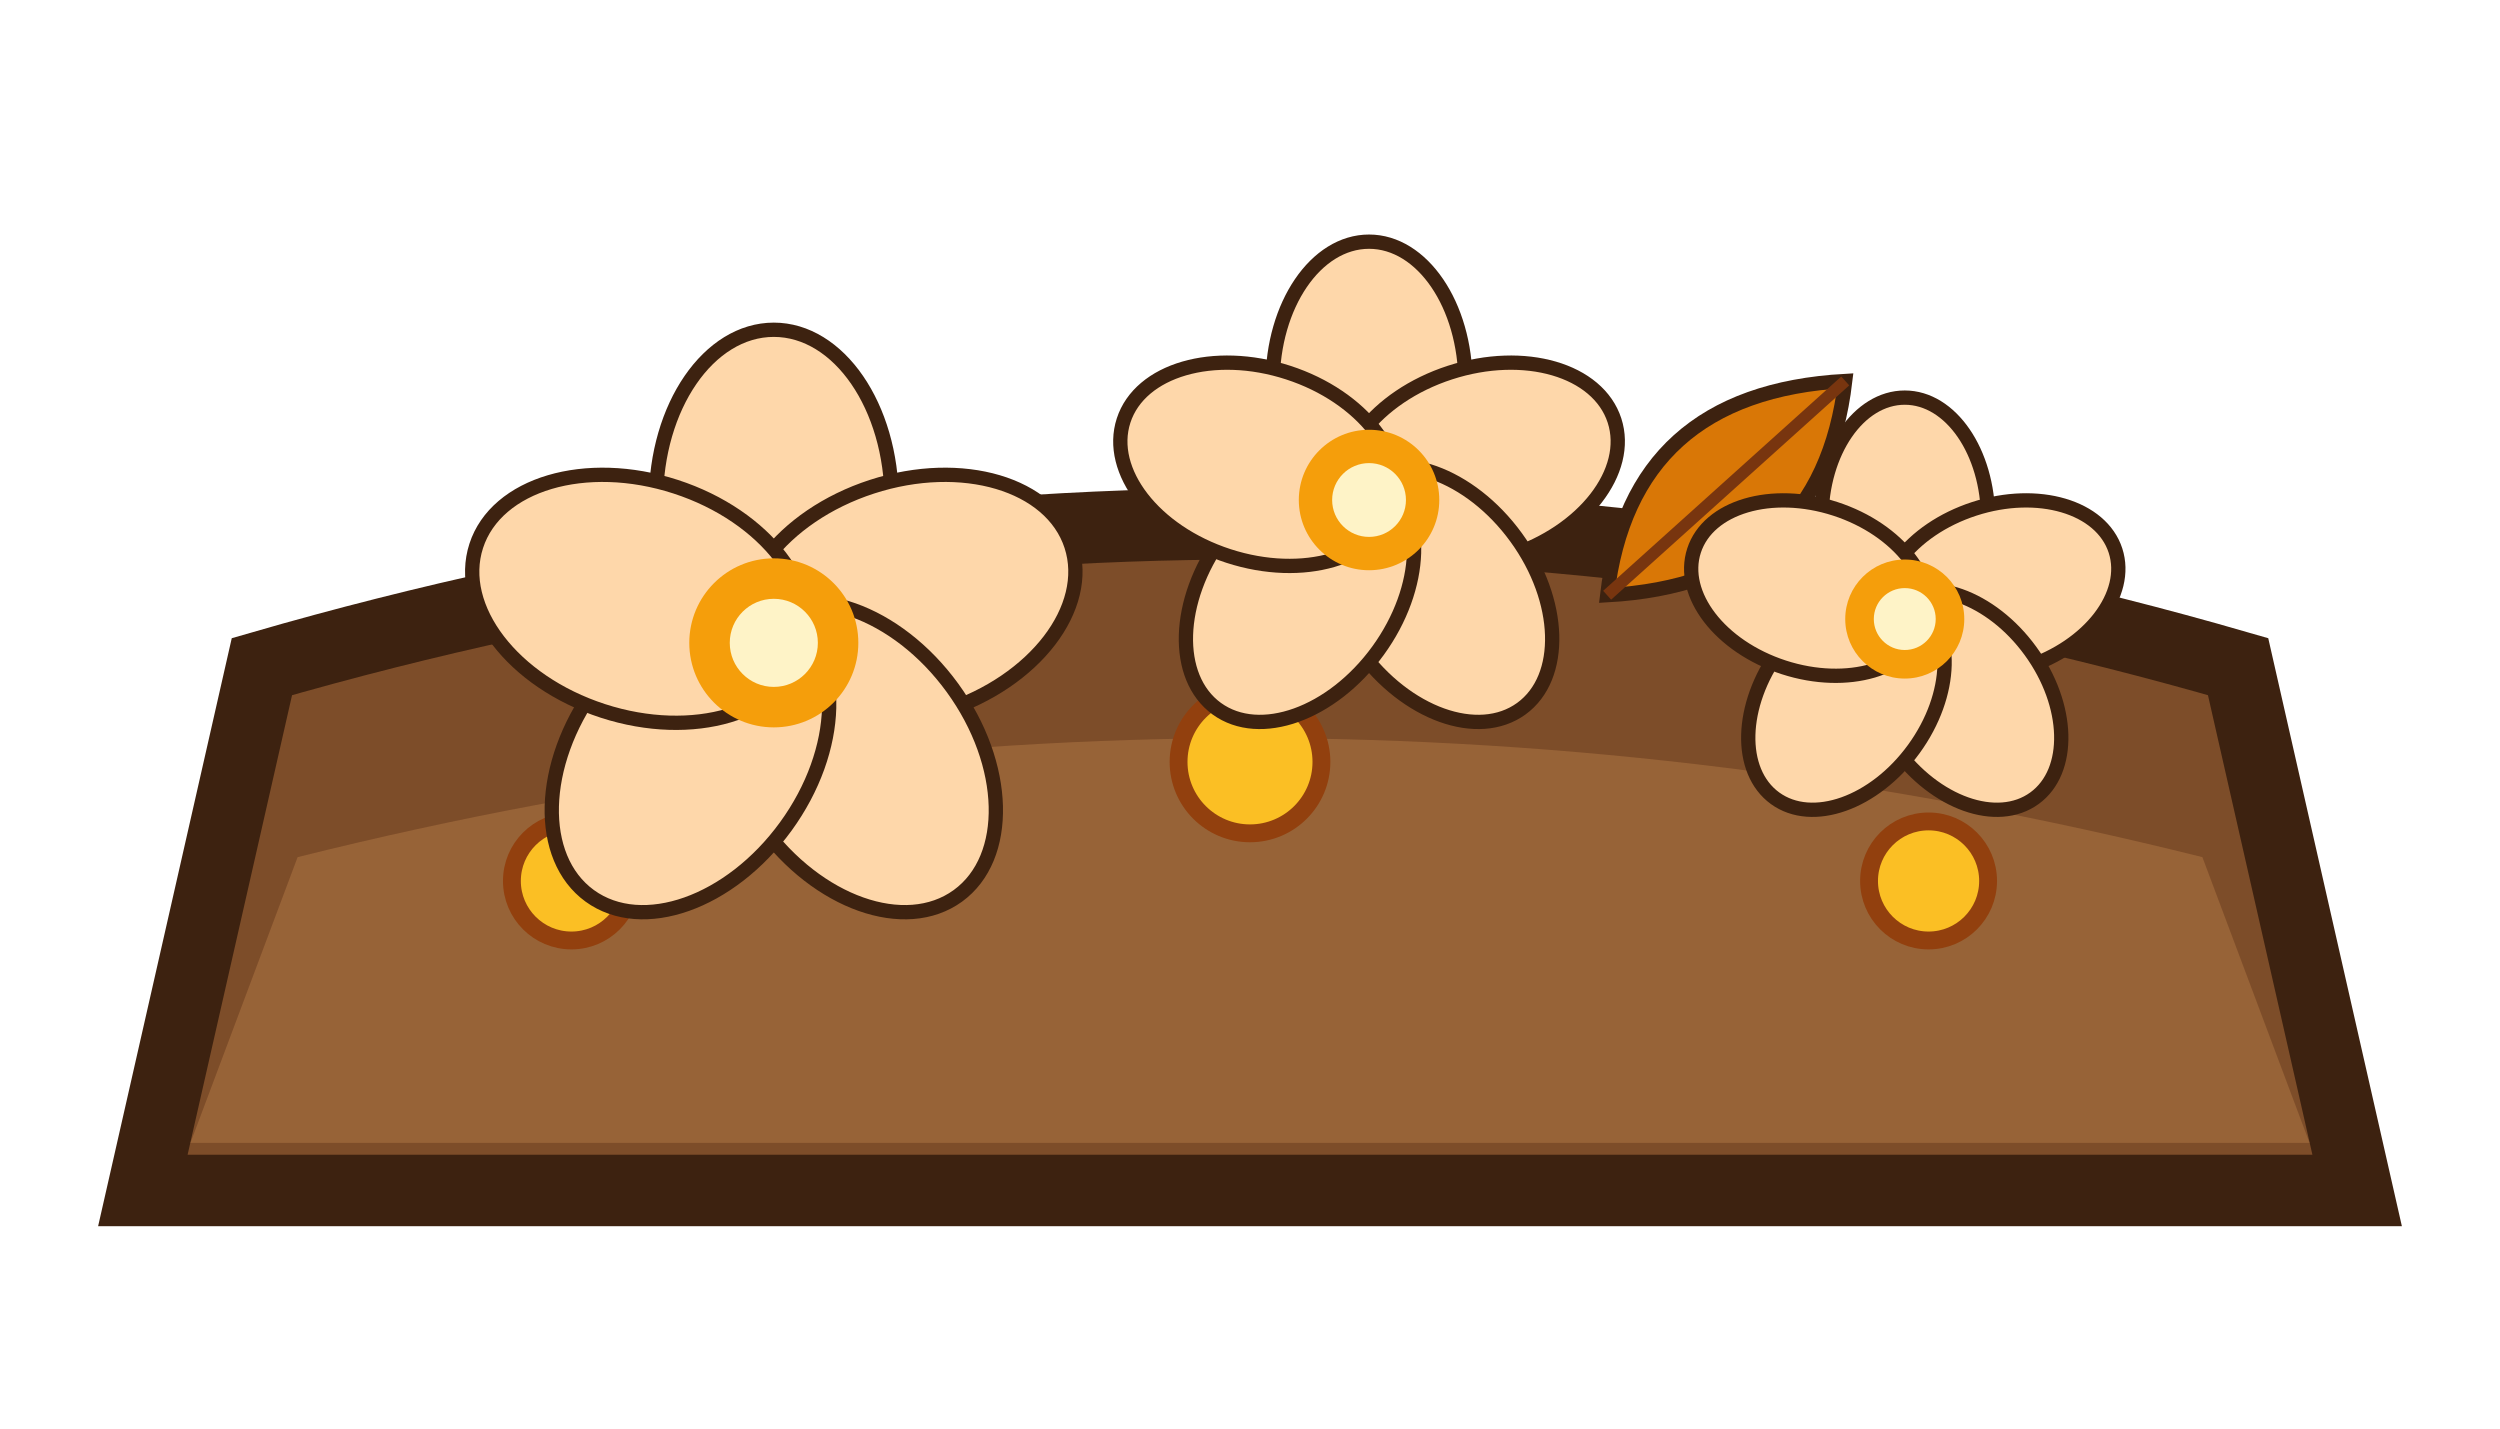
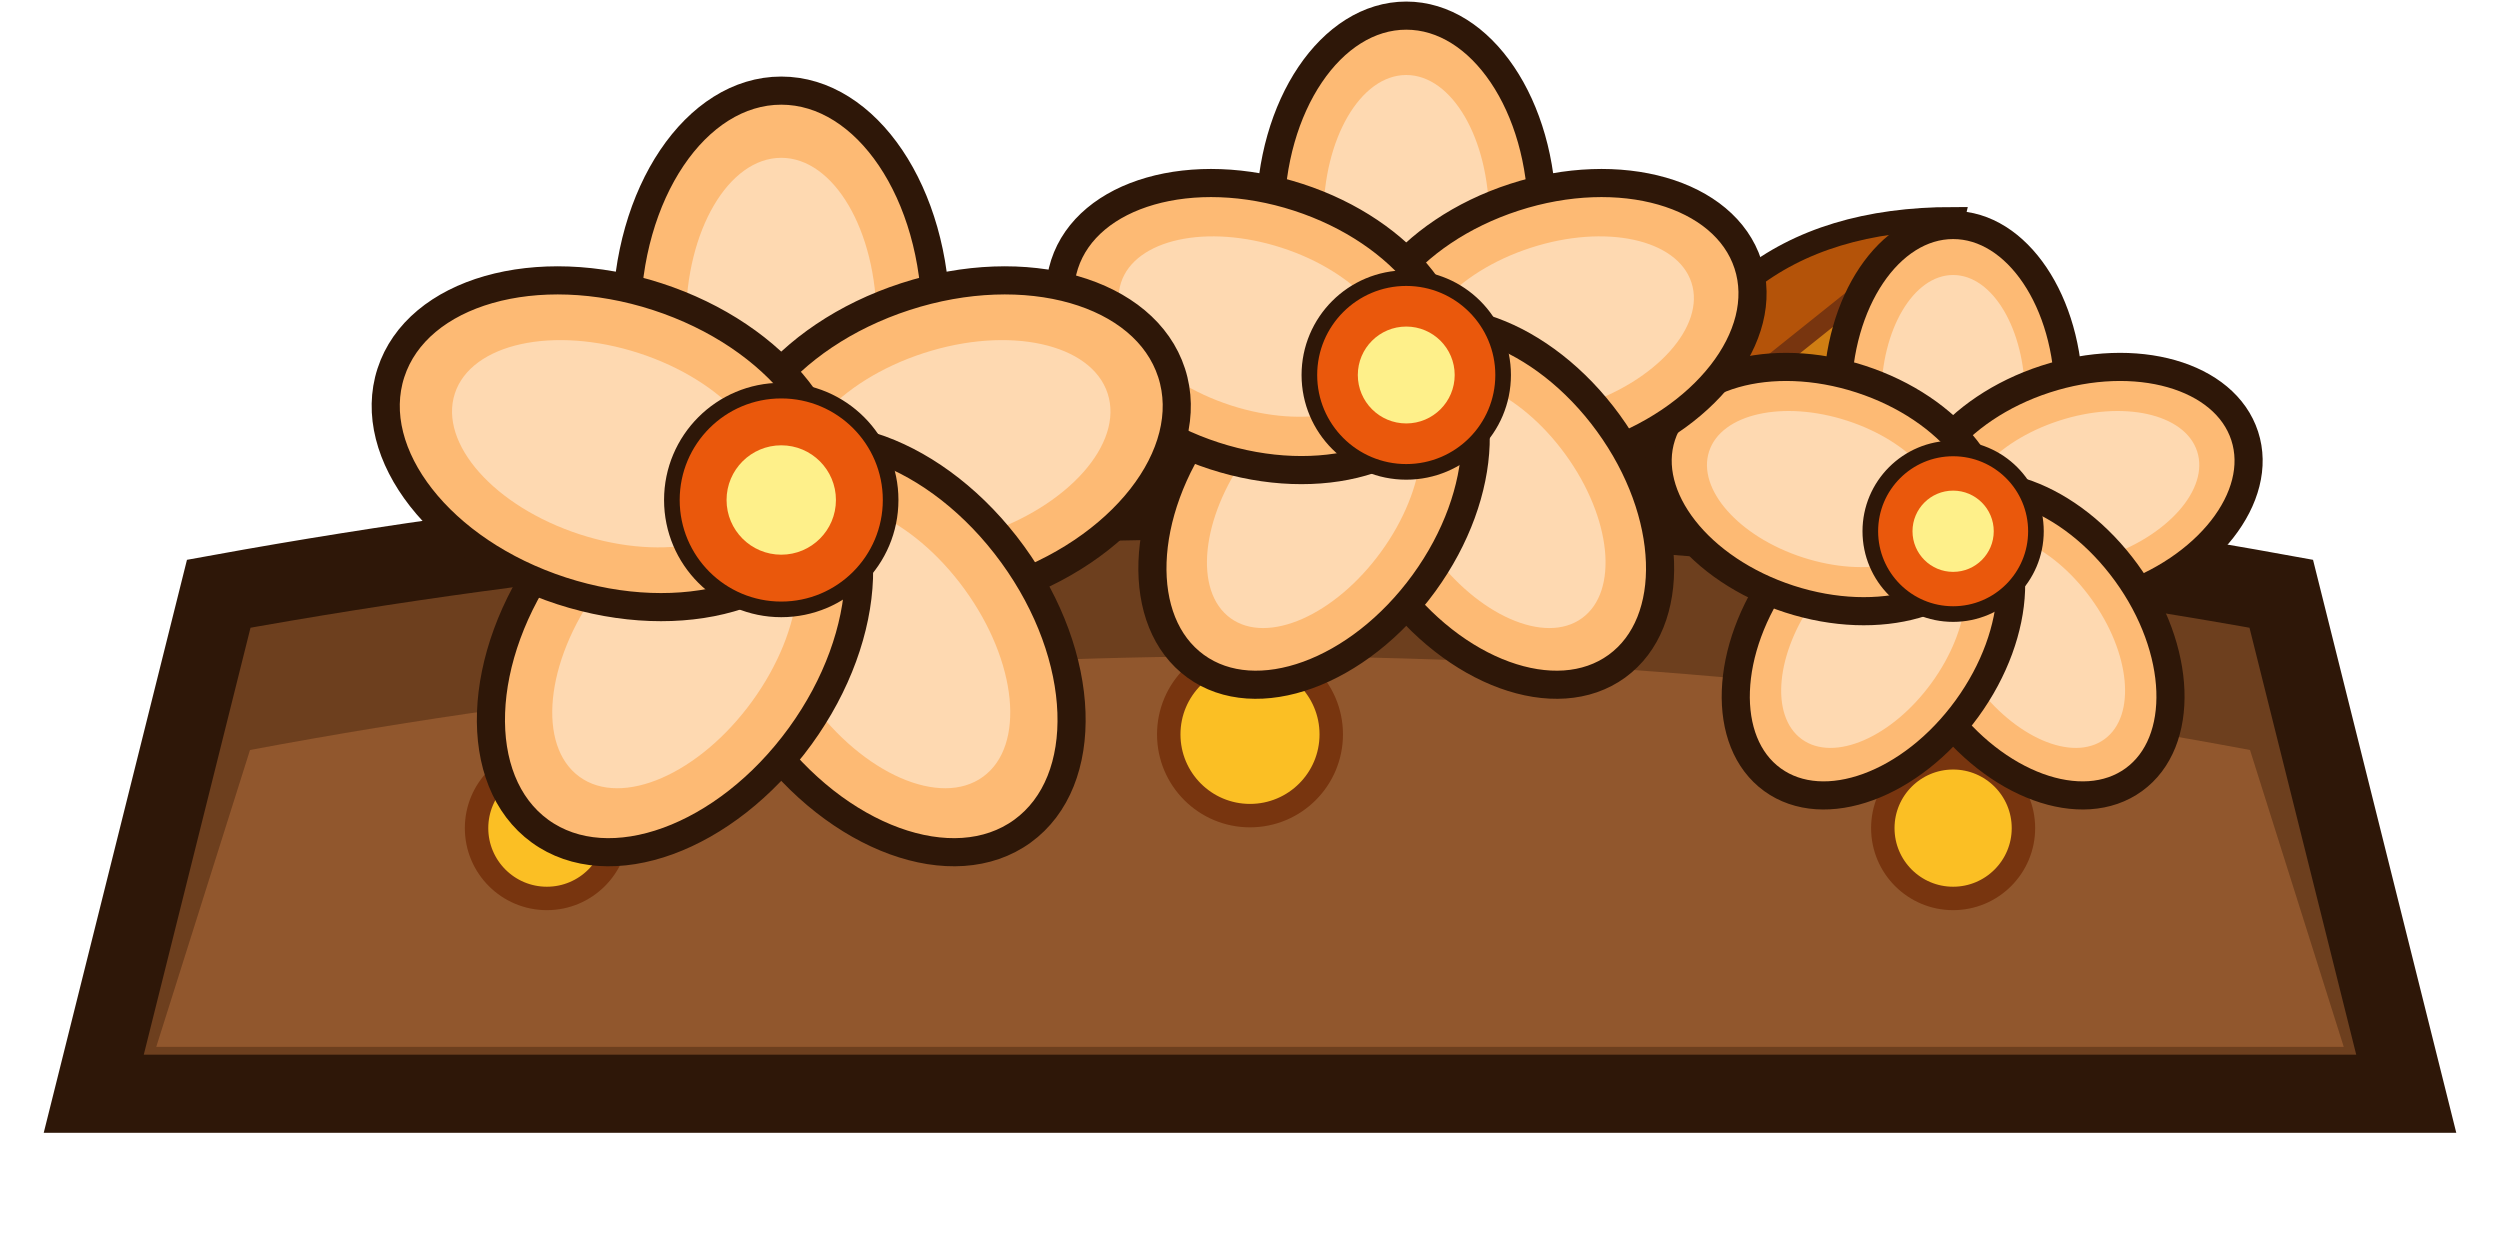
- <svg xmlns="http://www.w3.org/2000/svg" width="210" height="120" viewBox="0 0 210 120">
-   <path d="M12 100 L198 100 L188 56 Q105 32 22 56 Z" fill="#7D4D29" stroke="#3D2210" stroke-width="6" />
-   <path d="M16 96 L194 96 L185 72 Q105 52 25 72 Z" fill="#A36C3D" opacity=".7" />
-   <circle cx="48" cy="74" r="5" fill="#FBBF24" stroke="#92400E" stroke-width="1.5" />
-   <circle cx="105" cy="64" r="6" fill="#FBBF24" stroke="#92400E" stroke-width="1.5" />
-   <circle cx="162" cy="74" r="5" fill="#FBBF24" stroke="#92400E" stroke-width="1.5" />
-   <path d="M85 52 Q67 33 65 30 Q83 49 85 52 Z" fill="#D97706" stroke="#3D2210" stroke-width="1.2" />
-   <line x1="85" y1="52" x2="65" y2="30" stroke="#78350F" stroke-width="1" />
-   <path d="M135 50 Q137 33 155 32 Q153 49 135 50 Z" fill="#D97706" stroke="#3D2210" stroke-width="1.2" />
-   <line x1="135" y1="50" x2="155" y2="32" stroke="#78350F" stroke-width="1" />
-   <ellipse cx="160.0" cy="43.6" rx="7.0" ry="10.2" fill="#FED7AA" stroke="#3D2210" stroke-width="1.2" transform="rotate(0 160.0 43.6)" />
-   <ellipse cx="168.0" cy="49.4" rx="7.0" ry="10.2" fill="#FED7AA" stroke="#3D2210" stroke-width="1.2" transform="rotate(72 168.0 49.4)" />
-   <ellipse cx="164.9" cy="58.8" rx="7.0" ry="10.2" fill="#FED7AA" stroke="#3D2210" stroke-width="1.2" transform="rotate(144 164.9 58.8)" />
-   <ellipse cx="155.1" cy="58.8" rx="7.0" ry="10.2" fill="#FED7AA" stroke="#3D2210" stroke-width="1.2" transform="rotate(216 155.1 58.8)" />
-   <ellipse cx="152.0" cy="49.4" rx="7.0" ry="10.2" fill="#FED7AA" stroke="#3D2210" stroke-width="1.2" transform="rotate(288 152.0 49.4)" />
-   <circle cx="160" cy="52" r="5.0" fill="#F59E0B" />
-   <circle cx="160" cy="52" r="2.6" fill="#FEF3C7" />
-   <ellipse cx="115.0" cy="32.2" rx="8.1" ry="11.9" fill="#FED7AA" stroke="#3D2210" stroke-width="1.2" transform="rotate(0 115.0 32.2)" />
-   <ellipse cx="124.3" cy="39.0" rx="8.1" ry="11.9" fill="#FED7AA" stroke="#3D2210" stroke-width="1.2" transform="rotate(72 124.3 39.0)" />
-   <ellipse cx="120.8" cy="49.9" rx="8.1" ry="11.9" fill="#FED7AA" stroke="#3D2210" stroke-width="1.2" transform="rotate(144 120.8 49.9)" />
-   <ellipse cx="109.2" cy="49.9" rx="8.1" ry="11.9" fill="#FED7AA" stroke="#3D2210" stroke-width="1.2" transform="rotate(216 109.2 49.9)" />
-   <ellipse cx="105.7" cy="39.0" rx="8.1" ry="11.9" fill="#FED7AA" stroke="#3D2210" stroke-width="1.2" transform="rotate(288 105.7 39.0)" />
-   <circle cx="115" cy="42" r="5.9" fill="#F59E0B" />
-   <circle cx="115" cy="42" r="3.1" fill="#FEF3C7" />
-   <ellipse cx="65.0" cy="42.1" rx="9.9" ry="14.4" fill="#FED7AA" stroke="#3D2210" stroke-width="1.2" transform="rotate(0 65.0 42.1)" />
-   <ellipse cx="76.3" cy="50.3" rx="9.9" ry="14.4" fill="#FED7AA" stroke="#3D2210" stroke-width="1.2" transform="rotate(72 76.3 50.3)" />
-   <ellipse cx="72.0" cy="63.6" rx="9.9" ry="14.4" fill="#FED7AA" stroke="#3D2210" stroke-width="1.2" transform="rotate(144 72.0 63.6)" />
-   <ellipse cx="58.0" cy="63.6" rx="9.9" ry="14.4" fill="#FED7AA" stroke="#3D2210" stroke-width="1.2" transform="rotate(216 58.0 63.6)" />
-   <ellipse cx="53.7" cy="50.3" rx="9.9" ry="14.4" fill="#FED7AA" stroke="#3D2210" stroke-width="1.2" transform="rotate(288 53.7 50.3)" />
-   <circle cx="65" cy="54" r="7.1" fill="#F59E0B" />
-   <circle cx="65" cy="54" r="3.7" fill="#FEF3C7" />
+ <svg xmlns="http://www.w3.org/2000/svg" width="160" height="80" viewBox="0 0 160 80">
+   <path d="M6 70 L154 70 L146 38 Q80 26 14 38 Z" fill="#6D3F1E" stroke="#2E1708" stroke-width="5" />
+   <path d="M10 67 L150 67 L144 48 Q80 36 16 48 Z" fill="#9E5F32" opacity=".75" />
+   <circle cx="35" cy="53" r="4.5" fill="#FBBF24" stroke="#78350F" stroke-width="1.5" />
+   <circle cx="80" cy="47" r="5.2" fill="#FBBF24" stroke="#78350F" stroke-width="1.5" />
+   <circle cx="125" cy="53" r="4.5" fill="#FBBF24" stroke="#78350F" stroke-width="1.5" />
+   <path d="M65 32 Q63 14 45 12 Q47 30 65 32 Z" fill="#B45309" stroke="#2E1708" stroke-width="1.5" />
+   <path d="M65 32 Q59 18 45 12 Z" fill="#FBBF24" opacity=".4" />
+   <line x1="65" y1="32" x2="45" y2="12" stroke="#78350F" stroke-width="1.2" />
+   <path d="M105 30 Q121.4 30 125 14 Q108.6 14 105 30 Z" fill="#B45309" stroke="#2E1708" stroke-width="1.5" />
+   <path d="M105 30 Q118.2 26 125 14 Z" fill="#FBBF24" opacity=".4" />
+   <line x1="105" y1="30" x2="125" y2="14" stroke="#78350F" stroke-width="1.2" />
+   <ellipse cx="125.0" cy="25.4" rx="7.4" ry="11.0" fill="#FDBA74" stroke="#2E1708" stroke-width="1.8" transform="rotate(0 125.0 25.4)" />
+   <ellipse cx="125.0" cy="25.4" rx="4.6" ry="7.8" fill="#FFF7ED" opacity=".5" transform="rotate(0 125.0 25.4)" />
+   <ellipse cx="133.2" cy="31.3" rx="7.4" ry="11.0" fill="#FDBA74" stroke="#2E1708" stroke-width="1.8" transform="rotate(72 133.2 31.3)" />
+   <ellipse cx="133.2" cy="31.3" rx="4.6" ry="7.8" fill="#FFF7ED" opacity=".5" transform="rotate(72 133.2 31.3)" />
+   <ellipse cx="130.1" cy="41.0" rx="7.4" ry="11.0" fill="#FDBA74" stroke="#2E1708" stroke-width="1.8" transform="rotate(144 130.1 41.0)" />
+   <ellipse cx="130.1" cy="41.0" rx="4.6" ry="7.8" fill="#FFF7ED" opacity=".5" transform="rotate(144 130.1 41.0)" />
+   <ellipse cx="119.9" cy="41.0" rx="7.4" ry="11.0" fill="#FDBA74" stroke="#2E1708" stroke-width="1.8" transform="rotate(216 119.9 41.0)" />
+   <ellipse cx="119.9" cy="41.0" rx="4.6" ry="7.8" fill="#FFF7ED" opacity=".5" transform="rotate(216 119.9 41.0)" />
+   <ellipse cx="116.8" cy="31.3" rx="7.4" ry="11.0" fill="#FDBA74" stroke="#2E1708" stroke-width="1.8" transform="rotate(288 116.8 31.3)" />
+   <ellipse cx="116.8" cy="31.3" rx="4.6" ry="7.8" fill="#FFF7ED" opacity=".5" transform="rotate(288 116.8 31.3)" />
+   <circle cx="125" cy="34" r="5.3" fill="#EA580C" stroke="#2E1708" stroke-width="1" />
+   <circle cx="125" cy="34" r="2.6" fill="#FEF08A" />
+   <ellipse cx="90.0" cy="13.9" rx="8.7" ry="12.9" fill="#FDBA74" stroke="#2E1708" stroke-width="1.8" transform="rotate(0 90.0 13.9)" />
+   <ellipse cx="90.0" cy="13.9" rx="5.3" ry="9.1" fill="#FFF7ED" opacity=".5" transform="rotate(0 90.0 13.9)" />
+   <ellipse cx="99.6" cy="20.9" rx="8.7" ry="12.9" fill="#FDBA74" stroke="#2E1708" stroke-width="1.8" transform="rotate(72 99.6 20.9)" />
+   <ellipse cx="99.6" cy="20.9" rx="5.3" ry="9.1" fill="#FFF7ED" opacity=".5" transform="rotate(72 99.6 20.9)" />
+   <ellipse cx="95.9" cy="32.2" rx="8.7" ry="12.9" fill="#FDBA74" stroke="#2E1708" stroke-width="1.8" transform="rotate(144 95.9 32.2)" />
+   <ellipse cx="95.9" cy="32.2" rx="5.3" ry="9.1" fill="#FFF7ED" opacity=".5" transform="rotate(144 95.9 32.2)" />
+   <ellipse cx="84.1" cy="32.2" rx="8.7" ry="12.9" fill="#FDBA74" stroke="#2E1708" stroke-width="1.8" transform="rotate(216 84.1 32.2)" />
+   <ellipse cx="84.1" cy="32.2" rx="5.3" ry="9.1" fill="#FFF7ED" opacity=".5" transform="rotate(216 84.1 32.2)" />
+   <ellipse cx="80.4" cy="20.9" rx="8.7" ry="12.9" fill="#FDBA74" stroke="#2E1708" stroke-width="1.8" transform="rotate(288 80.4 20.9)" />
+   <ellipse cx="80.4" cy="20.9" rx="5.3" ry="9.1" fill="#FFF7ED" opacity=".5" transform="rotate(288 80.4 20.9)" />
+   <circle cx="90" cy="24" r="6.2" fill="#EA580C" stroke="#2E1708" stroke-width="1" />
+   <circle cx="90" cy="24" r="3.1" fill="#FEF08A" />
+   <ellipse cx="50.0" cy="20.5" rx="9.9" ry="14.7" fill="#FDBA74" stroke="#2E1708" stroke-width="1.8" transform="rotate(0 50.0 20.5)" />
+   <ellipse cx="50.0" cy="20.5" rx="6.1" ry="10.4" fill="#FFF7ED" opacity=".5" transform="rotate(0 50.0 20.5)" />
+   <ellipse cx="61.0" cy="28.4" rx="9.9" ry="14.7" fill="#FDBA74" stroke="#2E1708" stroke-width="1.8" transform="rotate(72 61.0 28.4)" />
+   <ellipse cx="61.0" cy="28.4" rx="6.1" ry="10.4" fill="#FFF7ED" opacity=".5" transform="rotate(72 61.0 28.4)" />
+   <ellipse cx="56.8" cy="41.3" rx="9.9" ry="14.7" fill="#FDBA74" stroke="#2E1708" stroke-width="1.8" transform="rotate(144 56.8 41.3)" />
+   <ellipse cx="56.8" cy="41.3" rx="6.1" ry="10.4" fill="#FFF7ED" opacity=".5" transform="rotate(144 56.8 41.3)" />
+   <ellipse cx="43.2" cy="41.3" rx="9.9" ry="14.7" fill="#FDBA74" stroke="#2E1708" stroke-width="1.8" transform="rotate(216 43.2 41.3)" />
+   <ellipse cx="43.2" cy="41.3" rx="6.1" ry="10.4" fill="#FFF7ED" opacity=".5" transform="rotate(216 43.2 41.3)" />
+   <ellipse cx="39.0" cy="28.4" rx="9.9" ry="14.7" fill="#FDBA74" stroke="#2E1708" stroke-width="1.8" transform="rotate(288 39.0 28.4)" />
+   <ellipse cx="39.0" cy="28.4" rx="6.1" ry="10.4" fill="#FFF7ED" opacity=".5" transform="rotate(288 39.0 28.4)" />
+   <circle cx="50" cy="32" r="7.0" fill="#EA580C" stroke="#2E1708" stroke-width="1" />
+   <circle cx="50" cy="32" r="3.5" fill="#FEF08A" />
</svg>
